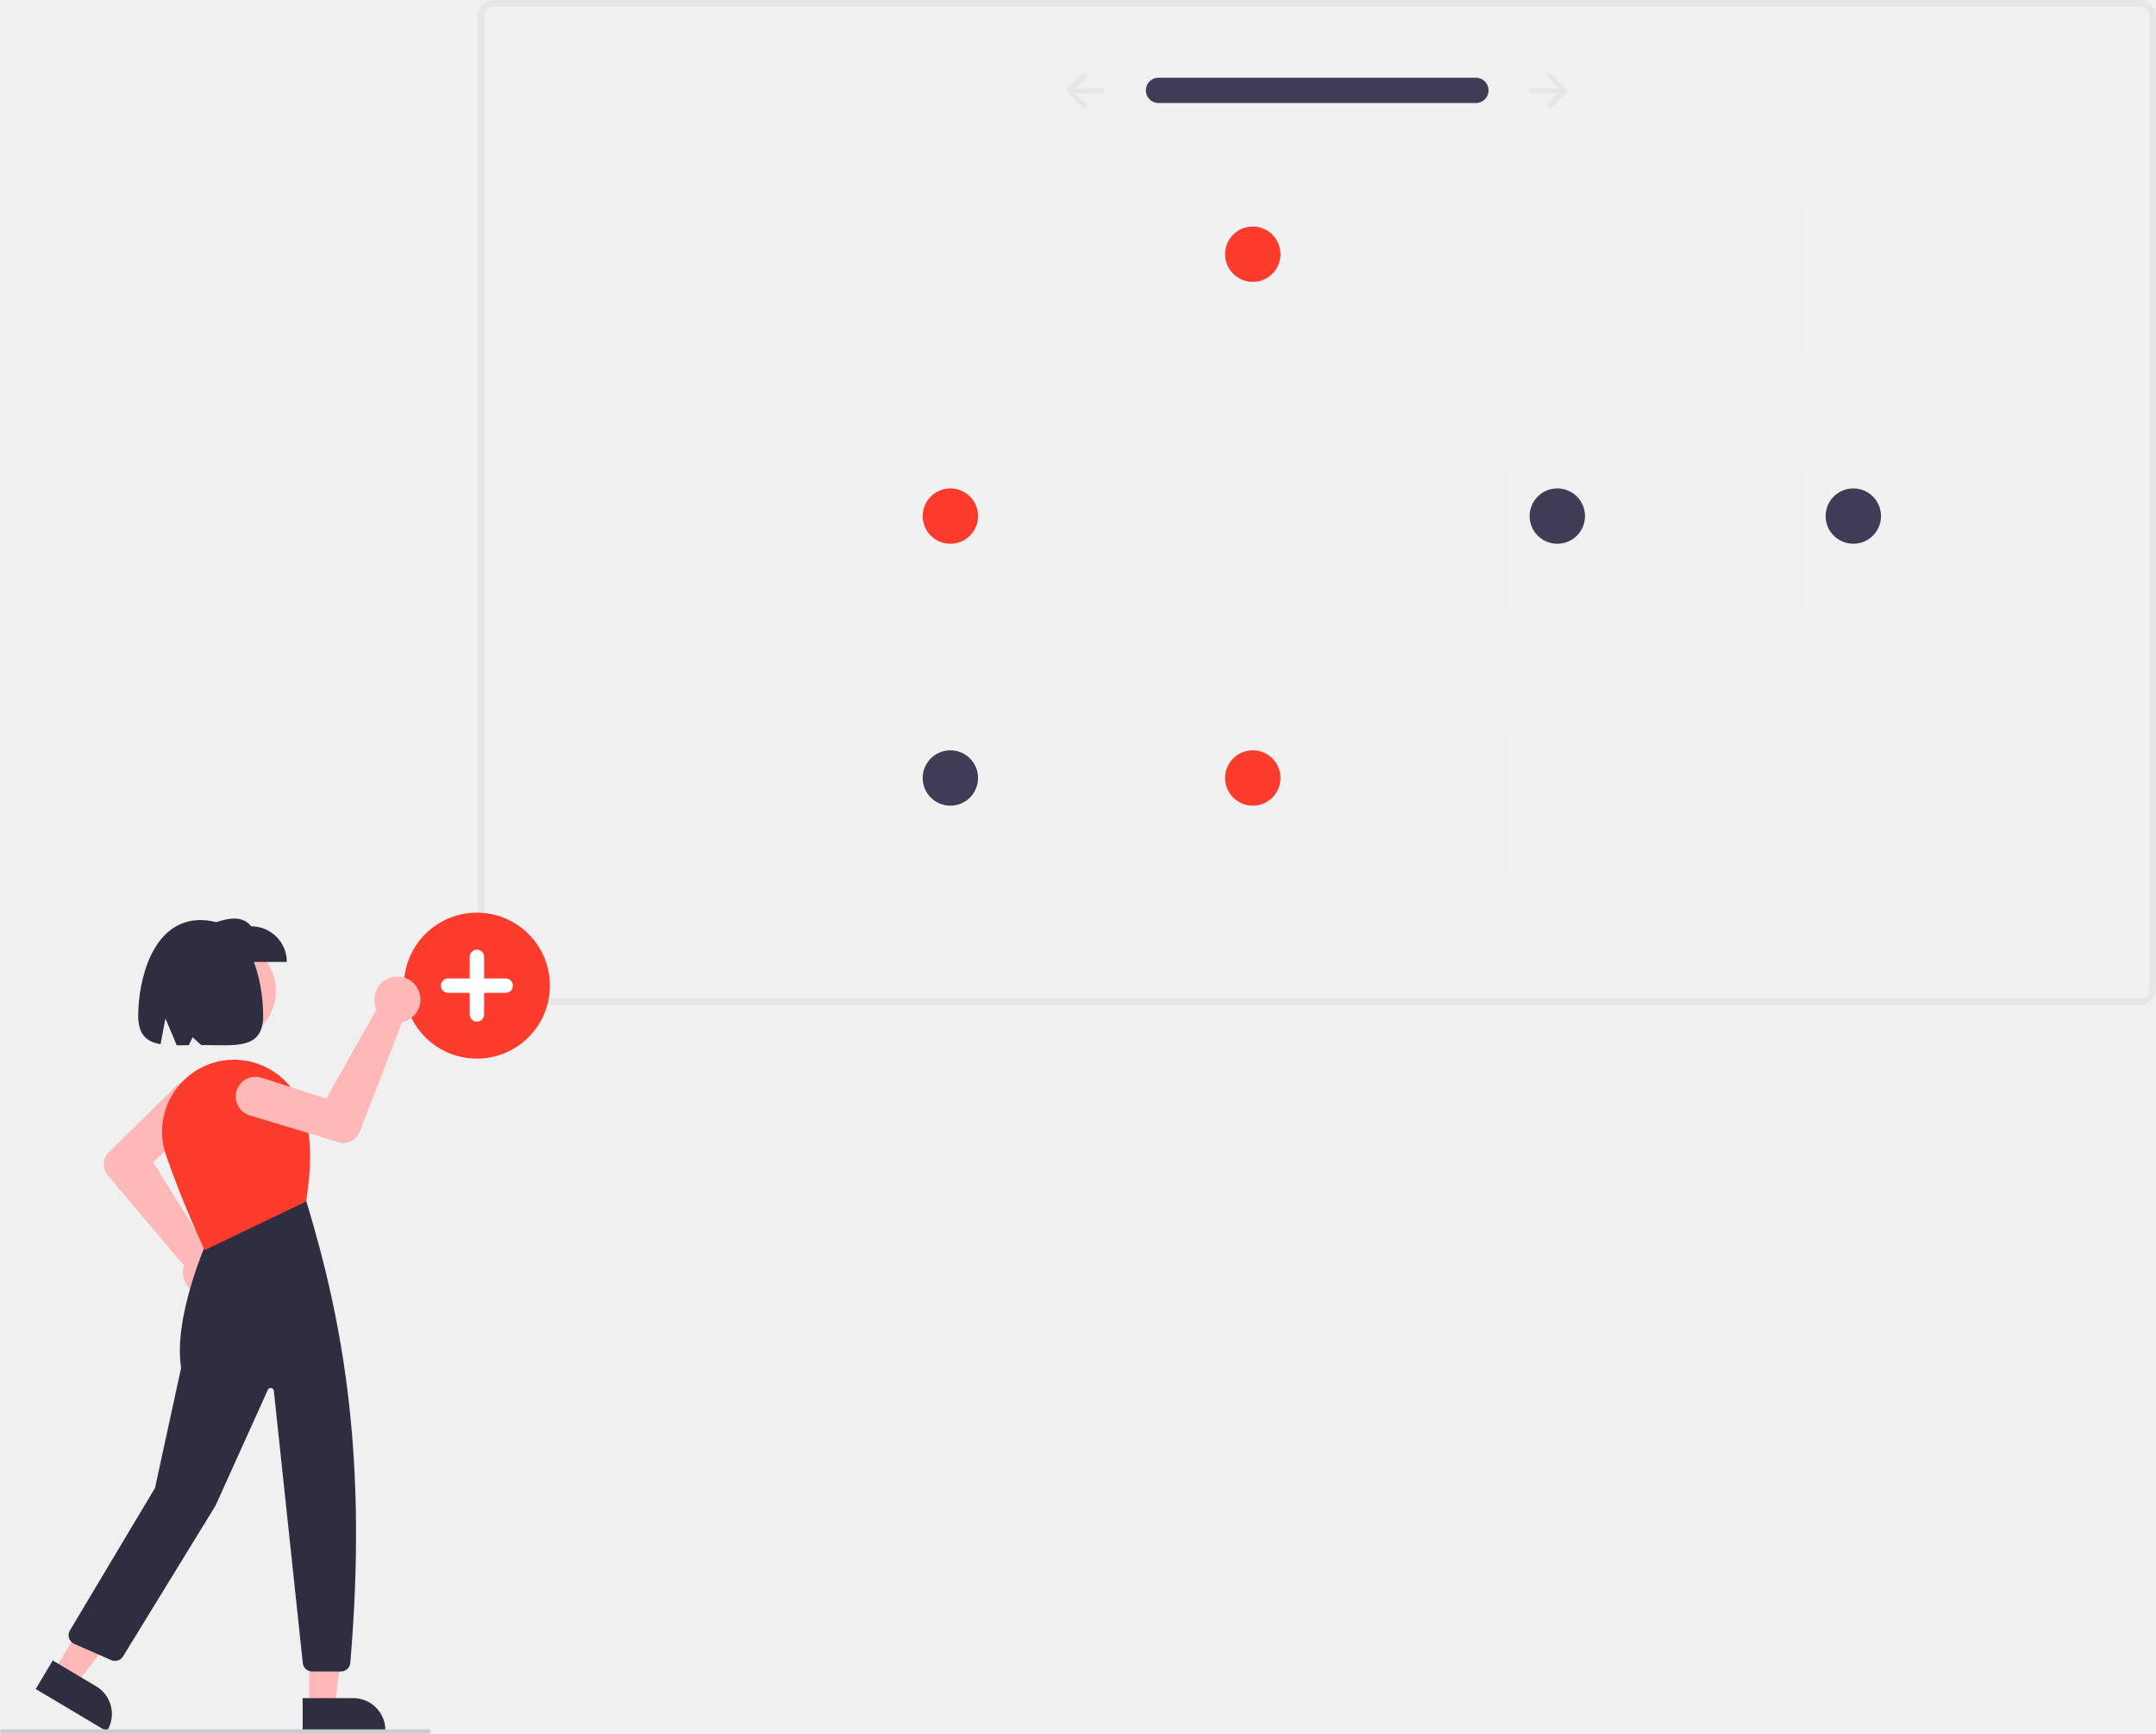
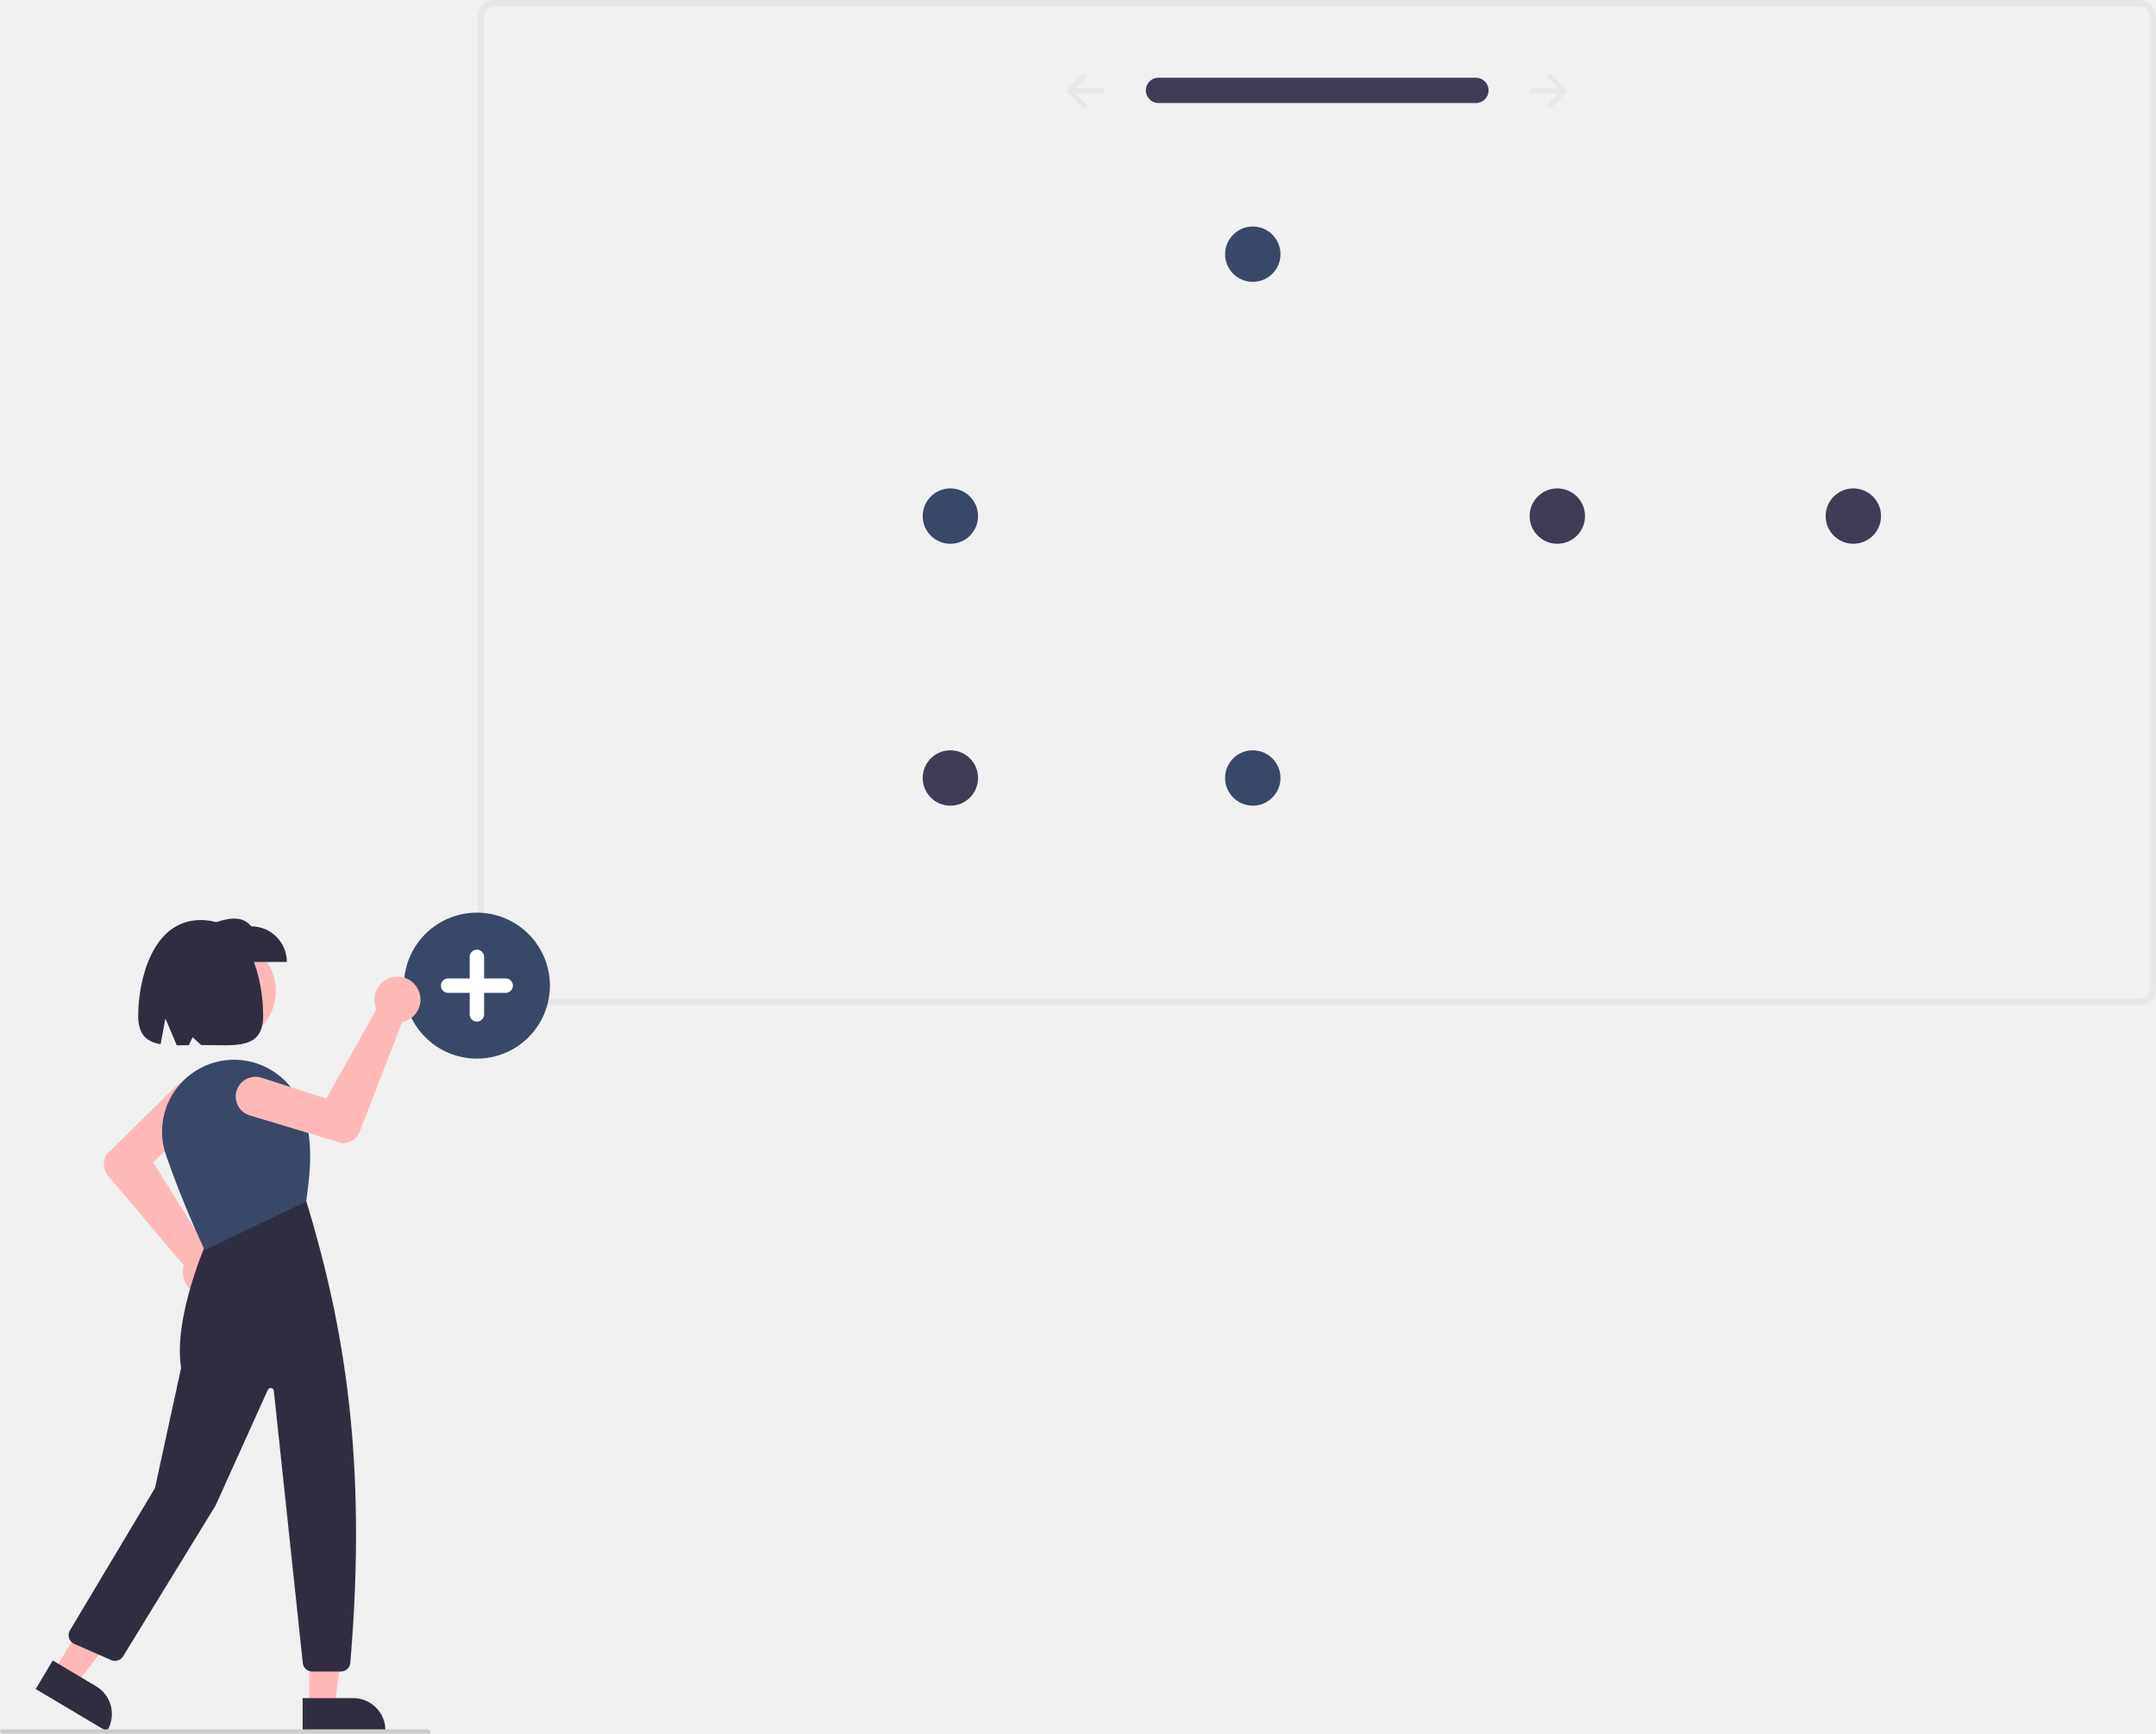
<svg xmlns="http://www.w3.org/2000/svg" data-name="Layer 1" width="971.556" height="781.417" viewBox="0 0 971.556 781.417">
  <path d="M1078.581,512.254H336.758a7.205,7.205,0,0,1-7.197-7.197V66.489a7.205,7.205,0,0,1,7.197-7.197H1078.581a7.205,7.205,0,0,1,7.197,7.197V505.056A7.205,7.205,0,0,1,1078.581,512.254ZM336.758,62.17a4.323,4.323,0,0,0-4.319,4.319V505.056a4.323,4.323,0,0,0,4.319,4.319H1078.581a4.323,4.323,0,0,0,4.318-4.319V66.489a4.323,4.323,0,0,0-4.318-4.319Z" transform="translate(-114.2219 -59.2914)" fill="#e6e6e6" />
-   <path id="bbcc4262-a9b8-4c1e-bf70-e1245b5187b9-35" data-name="a332a05d-d774-4fd2-8531-ab97682a63e9" d="M636.163,94.318a5.707,5.707,0,0,0,0,11.412H779.236a5.707,5.707,0,0,0,.204-11.412l-.017-0q-.094-.002-.187,0Z" transform="translate(-114.2219 -59.2914)" fill="#3f3d56" />
+   <path id="bbcc4262-a9b8-4c1e-bf70-e1245b5187b9-90" data-name="a332a05d-d774-4fd2-8531-ab97682a63e9" d="M636.163,94.318a5.707,5.707,0,0,0,0,11.412H779.236a5.707,5.707,0,0,0,.204-11.412l-.017-0q-.094-.002-.187,0Z" transform="translate(-114.2219 -59.2914)" fill="#3f3d56" />
  <path d="M811.681,92.729a1.123,1.123,0,0,0-0,1.588l0.0 0,4.82,4.82H804.615a1.123,1.123,0,0,0,0,2.246h11.886l-4.82,4.82a1.123,1.123,0,0,0,1.588,1.588h0l6.737-6.737a1.123,1.123,0,0,0,0-1.588l-6.737-6.737a1.123,1.123,0,0,0-1.588,0Z" transform="translate(-114.2219 -59.2914)" fill="#e6e6e6" />
  <path d="M603.658,92.729a1.123,1.123,0,0,1,0,1.588l-0.0 0-4.82,4.82h11.886a1.123,1.123,0,1,1,.003,2.246h-11.889l4.82,4.82a1.123,1.123,0,1,1-1.588,1.588h0l-6.737-6.737a1.123,1.123,0,0,1,0-1.588l6.737-6.737a1.123,1.123,0,0,1,1.588-0Z" transform="translate(-114.2219 -59.2914)" fill="#e6e6e6" />
-   <path d="M329.131,536.412a32.89,32.89,0,1,1,32.89-32.89A32.89,32.89,0,0,1,329.131,536.412Z" transform="translate(-114.2219 -59.2914)" fill="#fb3b2c" />
+   <path d="M329.131,536.412a32.89,32.89,0,1,1,32.89-32.89A32.89,32.89,0,0,1,329.131,536.412Z" transform="translate(-114.2219 -59.2914)" fill="#394867" />
  <path d="M342.109,500.277h-9.733v-9.733a3.244,3.244,0,1,0-6.489,0v9.733h-9.733a3.244,3.244,0,1,0,0,6.489H325.887v9.733a3.244,3.244,0,0,0,6.489,0v-9.733h9.733a3.244,3.244,0,1,0,0-6.489Z" transform="translate(-114.2219 -59.2914)" fill="#fff" />
  <rect x="275.318" y="93.45" width="98.846" height="67.177" fill="#f1f1f1" />
  <rect x="409.671" y="93.45" width="98.846" height="67.177" fill="#f1f1f1" />
  <rect x="544.025" y="93.45" width="98.846" height="67.177" fill="#f1f1f1" />
  <rect x="678.378" y="93.45" width="98.846" height="67.177" fill="#f1f1f1" />
  <rect x="812.731" y="93.45" width="98.846" height="67.177" fill="#f1f1f1" />
  <rect x="275.681" y="211.489" width="98.846" height="67.177" fill="#f1f1f1" />
  <rect x="410.034" y="211.489" width="98.846" height="67.177" fill="#f1f1f1" />
  <rect x="544.387" y="211.489" width="98.846" height="67.177" fill="#f1f1f1" />
  <rect x="678.741" y="211.489" width="98.846" height="67.177" fill="#f1f1f1" />
  <rect x="813.094" y="211.489" width="98.846" height="67.177" fill="#f1f1f1" />
  <rect x="276.043" y="329.528" width="98.846" height="67.177" fill="#f1f1f1" />
  <rect x="410.396" y="329.528" width="98.846" height="67.177" fill="#f1f1f1" />
  <rect x="544.75" y="329.528" width="98.846" height="67.177" fill="#f1f1f1" />
  <rect x="679.103" y="329.528" width="98.846" height="67.177" fill="#f1f1f1" />
  <rect x="813.456" y="329.528" width="98.846" height="67.177" fill="#f1f1f1" />
-   <circle cx="564.54" cy="114.563" r="12.476" fill="#fb3b2c" />
-   <circle cx="428.268" cy="232.602" r="12.476" fill="#fb3b2c" />
-   <circle cx="564.54" cy="350.641" r="12.476" fill="#fb3b2c" />
+   <circle cx="564.54" cy="114.563" r="12.476" fill="#394867" />
+   <circle cx="428.268" cy="232.602" r="12.476" fill="#394867" />
+   <circle cx="564.54" cy="350.641" r="12.476" fill="#394867" />
  <circle cx="701.773" cy="232.602" r="12.476" fill="#3f3d56" />
  <circle cx="835.166" cy="232.602" r="12.476" fill="#3f3d56" />
  <circle cx="428.268" cy="350.641" r="12.476" fill="#3f3d56" />
  <circle cx="101.165" cy="446.627" r="23.172" fill="#ffb8b8" />
  <path d="M207.02,643.029q-.438,0-.879-.039a10.38,10.38,0,0,1-9.316-12.374,9.719,9.719,0,0,1,.255-.987L162.88,589.182a8.061,8.061,0,0,1-.561-9.608l.062-.076,30.784-30.354a8.899,8.899,0,0,1,12.495,12.673q-.058.057-.117.113l-22.296,21.196,24.408,39.175a9.879,9.879,0,0,1,1.377.17,10.38,10.38,0,0,1-2.012,20.559Z" transform="translate(-114.2219 -59.2914)" fill="#ffb8b8" />
  <polygon points="139.328 769.118 150.895 769.118 156.397 724.505 139.326 724.506 139.328 769.118" fill="#ffb8b8" />
  <path d="M250.6,824.634l22.778-.001h.001A14.516,14.516,0,0,1,287.895,839.148v.472l-37.294.001Z" transform="translate(-114.2219 -59.2914)" fill="#2f2e41" />
  <polygon points="24.366 753.127 34.304 759.044 61.857 723.527 47.189 714.794 24.366 753.127" fill="#ffb8b8" />
  <path d="M137.985,807.664,157.556,819.317l.001 0a14.516,14.516,0,0,1,5.046,19.898l-0.0 0-.241.405L130.317,820.542Z" transform="translate(-114.2219 -59.2914)" fill="#2f2e41" />
  <path d="M267.846,812.652H254.894a4.238,4.238,0,0,1-4.221-3.797L237.615,686.118a1.415,1.415,0,0,0-2.697-.433L211.363,737.844l-41.704,68.003a4.266,4.266,0,0,1-5.329,1.666l-16.66-7.33a4.247,4.247,0,0,1-1.935-6.064l38.337-64.192,11.758-54.085c-3.698-23.455,12.155-58.326,12.316-58.676l.079-.17,43.668-17.068.219.268C269.332,656.709,279.826,717.527,272.078,808.763A4.274,4.274,0,0,1,267.846,812.652Z" transform="translate(-114.2219 -59.2914)" fill="#2f2e41" />
-   <path d="M206.465,622.709l-.203-.427c-.097-.205-9.807-20.684-17.292-42.571a32.285,32.285,0,0,1,2.239-25.873A32.637,32.637,0,0,1,212.021,537.833h0a32.677,32.677,0,0,1,37.928,19.57c5.937,14.847,4.045,30.695,2.264,43.157l-.035.25-.227.109Z" transform="translate(-114.2219 -59.2914)" fill="#fb3b2c" />
+   <path d="M206.465,622.709l-.203-.427c-.097-.205-9.807-20.684-17.292-42.571a32.285,32.285,0,0,1,2.239-25.873A32.637,32.637,0,0,1,212.021,537.833h0a32.677,32.677,0,0,1,37.928,19.57c5.937,14.847,4.045,30.695,2.264,43.157l-.035.25-.227.109Z" transform="translate(-114.2219 -59.2914)" fill="#394867" />
  <path d="M243.482,492.829H206.688V476.791c8.076-3.208,15.978-5.937,20.756,0a16.038,16.038,0,0,1,16.038,16.038Z" transform="translate(-114.2219 -59.2914)" fill="#2f2e41" />
  <path d="M204.651,473.96c-21.996,0-28.153,27.571-28.153,43.126,0,8.674,3.923,11.777,10.088,12.827l2.177-11.611,5.099,12.111c1.732.009,3.551-.025,5.437-.06l1.729-3.56,3.855,3.496c15.441.023,27.921,2.274,27.921-13.203C232.803,501.532,227.404,473.96,204.651,473.96Z" transform="translate(-114.2219 -59.2914)" fill="#2f2e41" />
  <path d="M302.421,504.818q.21.384.388.79a10.38,10.38,0,0,1-6.393,14.109,9.723,9.723,0,0,1-.988.25L276.329,569.371a8.061,8.061,0,0,1-8.163,5.099l-.096-.018L226.673,561.99a8.899,8.899,0,0,1,5.131-17.041q.077.023.155.048l29.29,9.404,22.676-40.202a9.876,9.876,0,0,1-.511-1.289,10.38,10.38,0,0,1,19.007-8.091Z" transform="translate(-114.2219 -59.2914)" fill="#ffb8b8" />
  <path d="M307.222,840.709h-192a1,1,0,1,1,0-2h192a1,1,0,1,1,0,2Z" transform="translate(-114.2219 -59.2914)" fill="#ccc" />
</svg>
